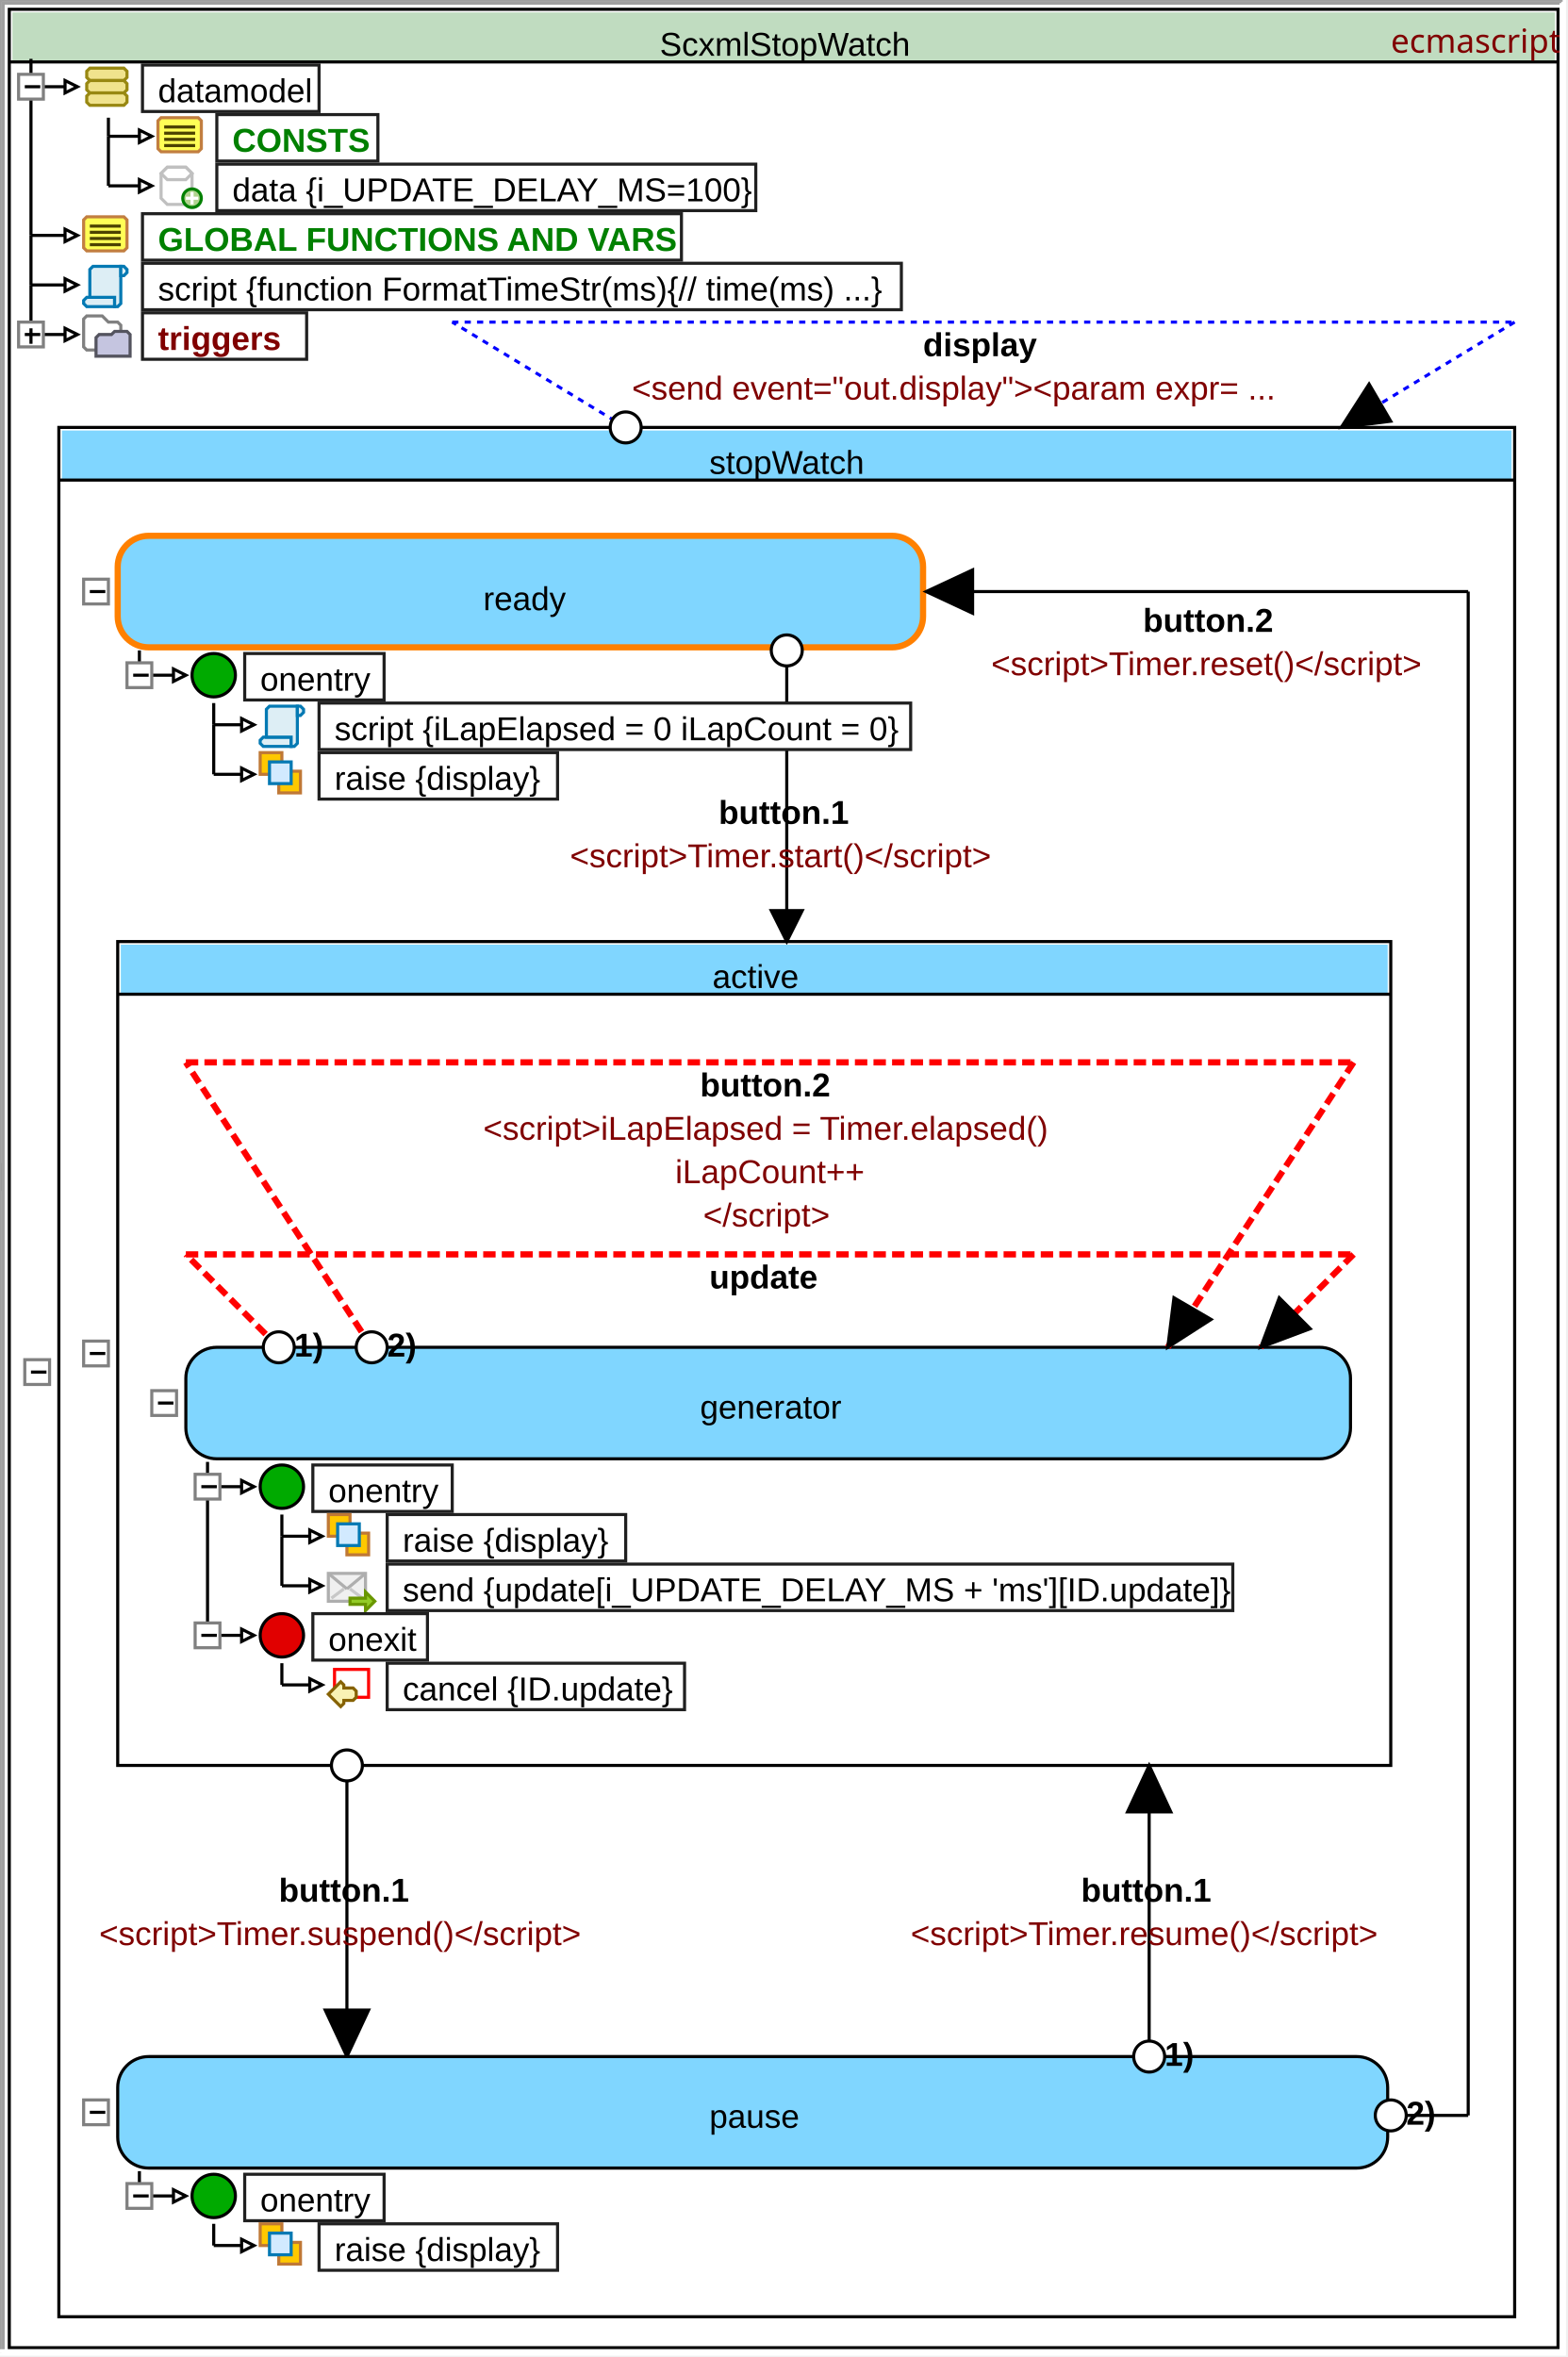
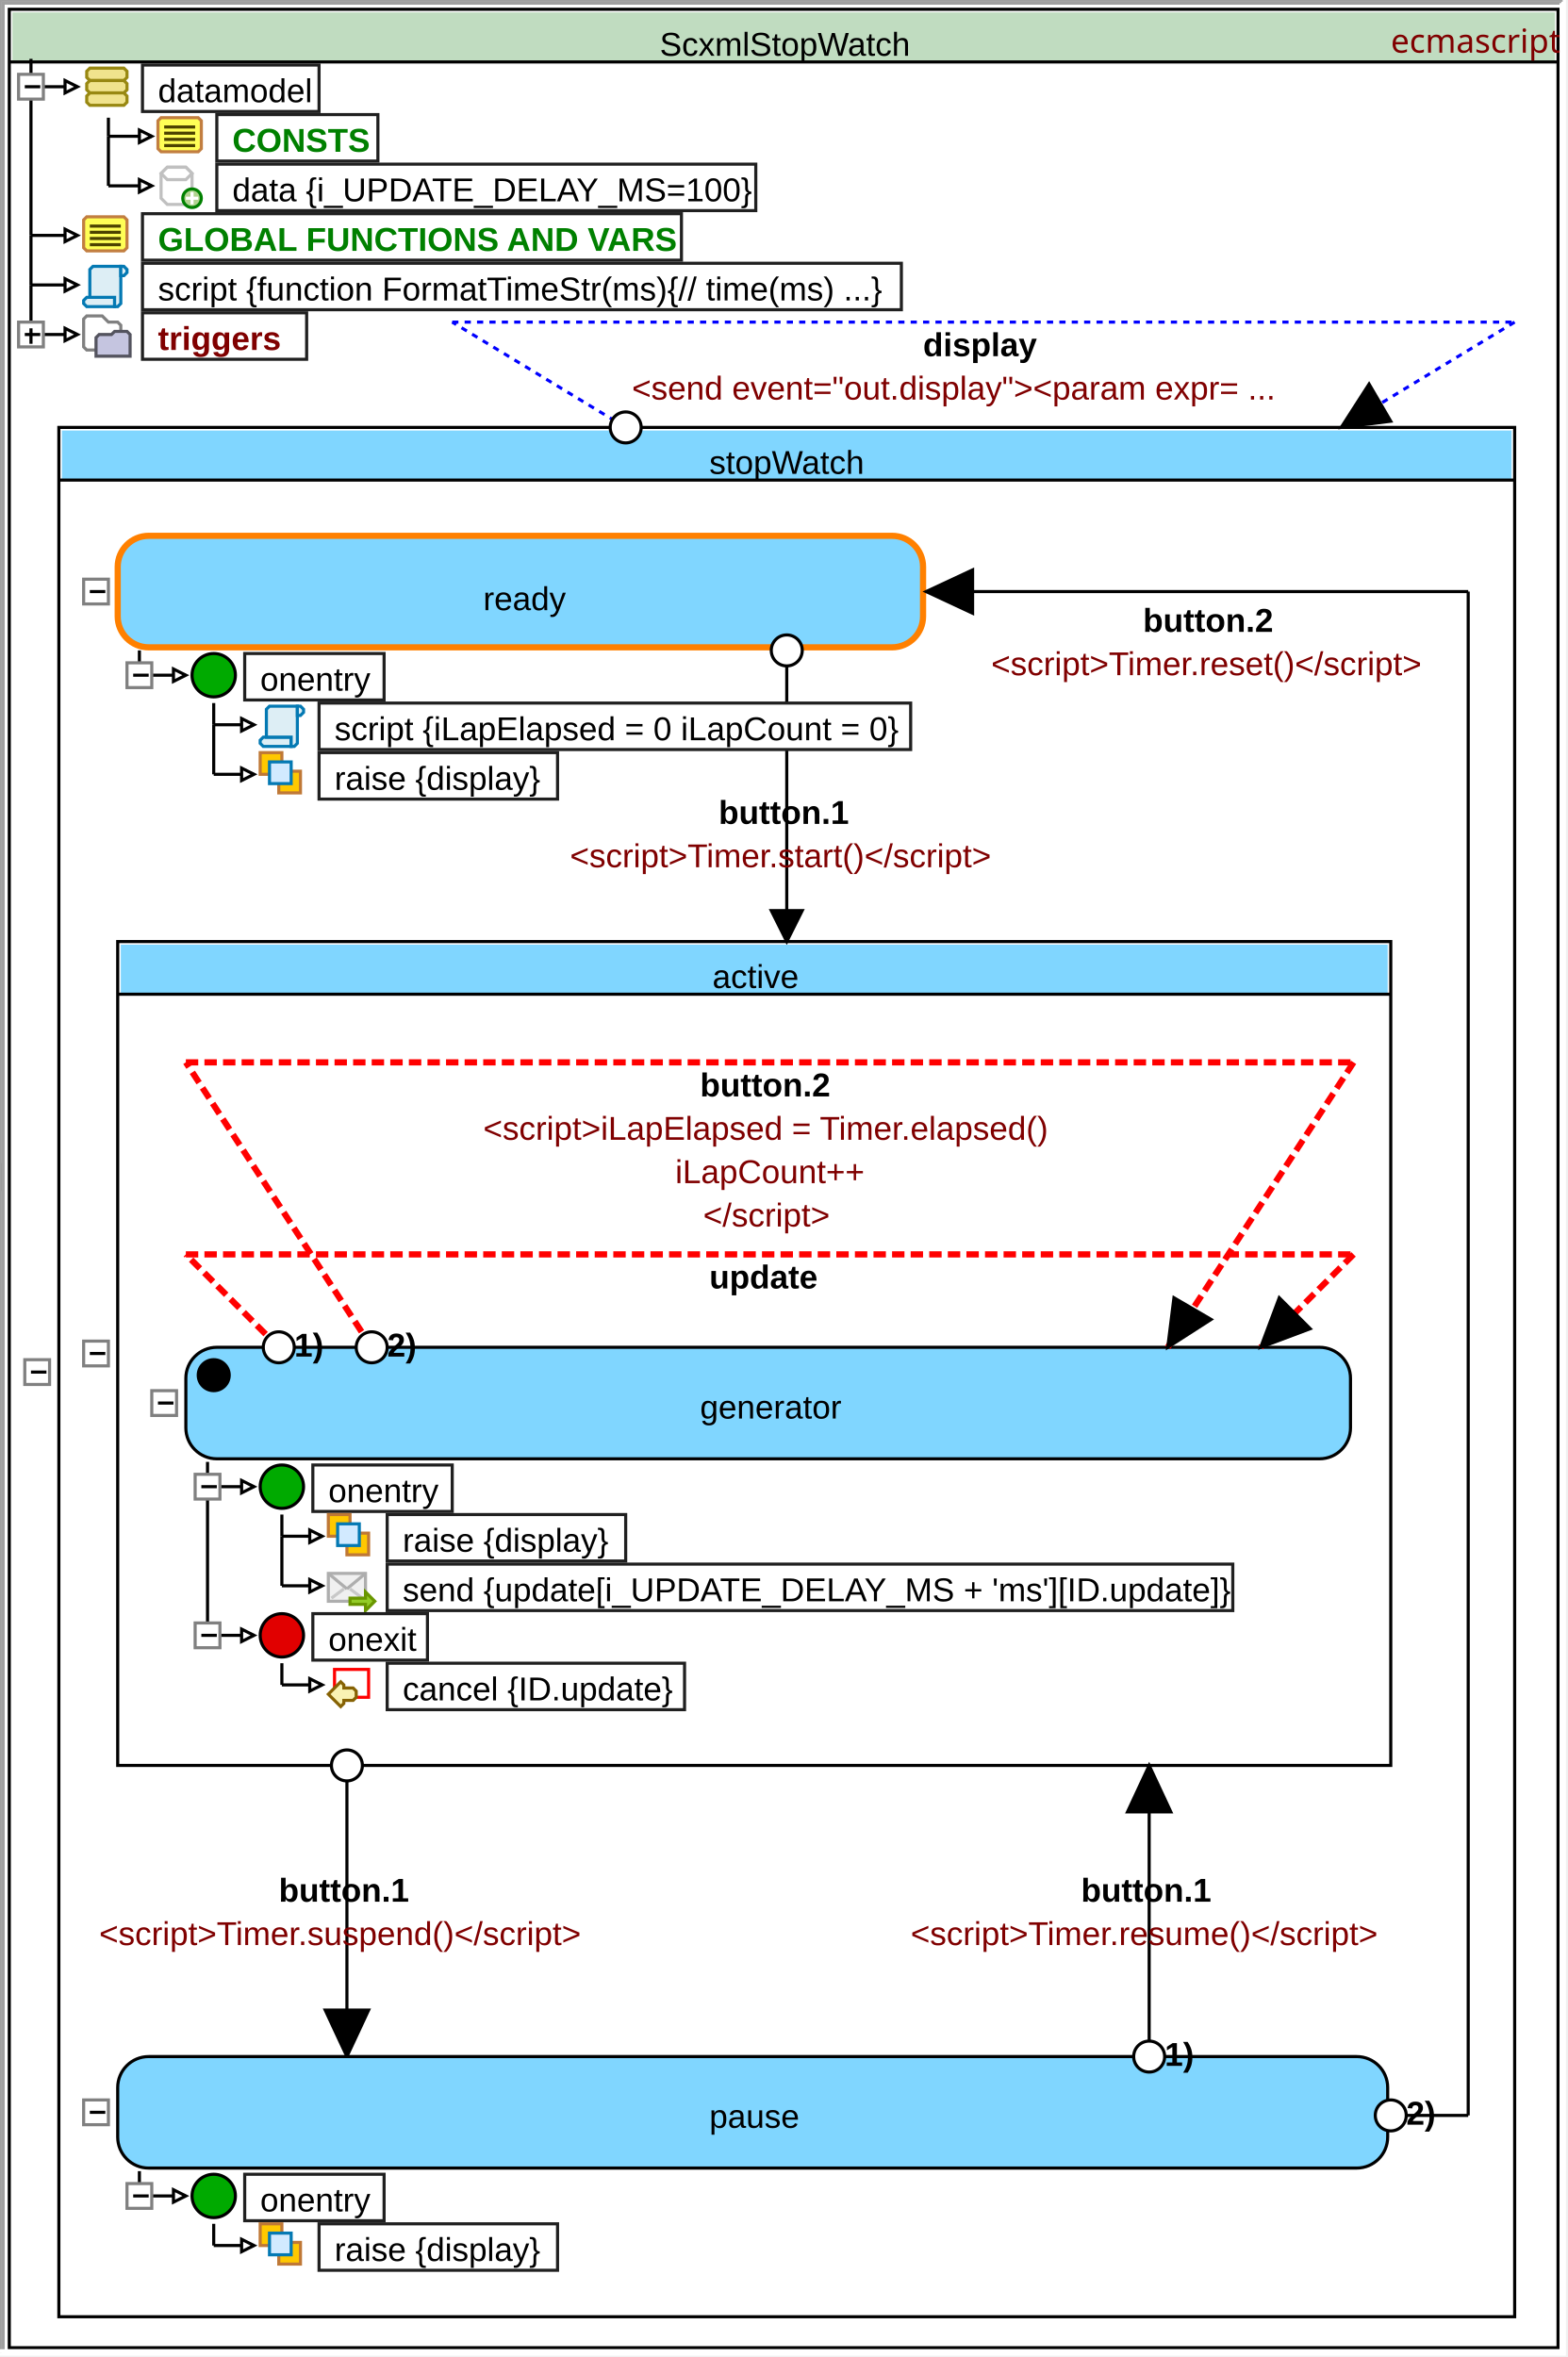
<svg xmlns="http://www.w3.org/2000/svg" version="1.1" baseProfile="full" width="506" height="761">
  <rect x="0" y="0" width="505" height="760" fill="white" />
  <polyline fill="none" stroke="rgb(160,160,160)" points="0,760 0,0 505,0 " />
  <polyline fill="none" stroke="white" points="505,0 505,760 -1,760 " />
  <polyline fill="none" stroke="rgb(160,160,160)" points="1,759 1,1 504,1 " />
  <polyline fill="none" stroke="white" points="504,1 504,759 0,759 " />
  <g clip-path="url(#Clip1)">
    <defs>
      <clipPath id="Clip1" style="clip-rule:nonzero">
        <rect x="0" y="0" width="505" height="760" />
      </clipPath>
    </defs>
    <g id="ScxmlStopWatch" class="TScxmlShape">
      <polygon fill="white" stroke="black" points="3,3 503,3 503,758 3,758 " />
      <rect x="4" y="4" width="498" height="16" fill="rgb(192,220,192)" />
      <line x1="3" y1="20" x2="503" y2="20" fill="none" stroke="black" />
      <text x="449" y="17" font-family="Tahoma" font-size="10.67" fill="maroon">
ecmascript
</text>
      <text x="213" y="18" font-family="Arial" font-size="10.67" fill="black">
ScxmlStopWatch
</text>
    </g>
    <line x1="10" y1="19" x2="10" y2="32" fill="none" stroke="black" />
    <line x1="14" y1="28" x2="25" y2="28" fill="none" stroke="black" />
    <polygon fill="rgb(255,255,255)" stroke="black" points="21,26 21,30 25,28 " />
    <line x1="10" y1="92" x2="10" y2="112" fill="none" stroke="black" />
    <line x1="14" y1="108" x2="25" y2="108" fill="none" stroke="black" />
    <polygon fill="rgb(255,255,255)" stroke="black" points="21,106 21,110 25,108 " />
    <line x1="10" y1="76" x2="10" y2="92" fill="none" stroke="black" />
    <line x1="10" y1="92" x2="25" y2="92" fill="none" stroke="black" />
    <polygon fill="rgb(255,255,255)" stroke="black" points="21,90 21,94 25,92 " />
    <line x1="10" y1="32" x2="10" y2="76" fill="none" stroke="black" />
    <line x1="10" y1="76" x2="25" y2="76" fill="none" stroke="black" />
    <polygon fill="rgb(255,255,255)" stroke="black" points="21,74 21,78 25,76 " />
    <polygon fill="white" stroke="gray" points="-8,376 0,376 0,384 -8,384 " />
    <line x1="-6" y1="380" x2="-1" y2="380" fill="none" stroke="black" />
    <g id="DatamodelStateShape1__40E594536E8466A3" class="TDatamodelStateShape">
      <polygon fill="rgb(240,227,141)" stroke="rgb(152,136,18)" points="28,23 29,22 40,22 41,23 41,25 40,26 29,26 28,25 " />
      <polygon fill="rgb(240,227,141)" stroke="rgb(152,136,18)" points="28,27 29,26 40,26 41,27 41,29 40,30 29,30 28,29 " />
      <polygon fill="rgb(240,227,141)" stroke="rgb(152,136,18)" points="28,31 29,30 40,30 41,31 41,33 40,34 29,34 28,33 " />
      <polygon fill="white" stroke="rgb(32,32,32)" points="46,21 103,21 103,36 46,36 " />
      <text x="51" y="33" font-family="Arial" font-size="10.67" fill="black">
datamodel
</text>
    </g>
    <line x1="35" y1="38" x2="35" y2="44" fill="none" stroke="black" />
    <line x1="35" y1="44" x2="49" y2="44" fill="none" stroke="black" />
    <polygon fill="rgb(255,255,255)" stroke="black" points="45,42 45,46 49,44 " />
    <line x1="35" y1="44" x2="35" y2="60" fill="none" stroke="black" />
    <line x1="35" y1="60" x2="49" y2="60" fill="none" stroke="black" />
    <polygon fill="rgb(255,255,255)" stroke="black" points="45,58 45,62 49,60 " />
    <polygon fill="white" stroke="gray" points="6,24 14,24 14,32 6,32 " />
    <line x1="8" y1="28" x2="13" y2="28" fill="none" stroke="black" />
    <g id="CommentShape1__40E5945664883ADC" class="TCommentShape">
      <polygon fill="rgb(255,255,86)" stroke="rgb(194,126,64)" points="51,39 52,38 64,38 65,39 65,48 64,49 52,49 51,48 " />
      <line x1="53" y1="41" x2="63" y2="41" fill="none" stroke="rgb(76,66,0)" />
      <line x1="53" y1="43" x2="63" y2="43" fill="none" stroke="rgb(76,66,0)" />
      <line x1="53" y1="45" x2="63" y2="45" fill="none" stroke="rgb(76,66,0)" />
      <line x1="53" y1="47" x2="63" y2="47" fill="none" stroke="rgb(76,66,0)" />
      <polygon fill="white" stroke="rgb(32,32,32)" points="70,37 122,37 122,52 70,52 " />
      <text x="75" y="49" font-family="Arial" font-size="10.67" font-weight="bold" fill="green">
CONSTS
</text>
    </g>
    <g id="DataChildShape4__40E594566A0096AF" class="TDataChildShape">
      <polygon fill="white" stroke="silver" points="52,56 54,54 60,54 62,56 62,64 60,66 54,66 52,64 " />
      <polygon fill="white" stroke="silver" points="52,56 54,54 60,54 62,56 60,58 54,58 " />
      <ellipse cx="62" cy="64" rx="3" ry="3" fill="rgb(177,211,144)" stroke="green" />
      <line x1="60" y1="64" x2="64" y2="64" fill="none" stroke="white" />
      <line x1="62" y1="62" x2="62" y2="66" fill="none" stroke="white" />
      <polygon fill="white" stroke="rgb(32,32,32)" points="70,53 244,53 244,68 70,68 " />
      <text x="75" y="65" font-family="Arial" font-size="10.67" fill="black">
data {i_UPDATE_DELAY_MS=100}
</text>
    </g>
    <g id="CommentShape2__40E59E6EE572D315" class="TCommentShape">
      <polygon fill="rgb(255,255,86)" stroke="rgb(194,126,64)" points="27,71 28,70 40,70 41,71 41,80 40,81 28,81 27,80 " />
      <line x1="29" y1="73" x2="39" y2="73" fill="none" stroke="rgb(76,66,0)" />
      <line x1="29" y1="75" x2="39" y2="75" fill="none" stroke="rgb(76,66,0)" />
      <line x1="29" y1="77" x2="39" y2="77" fill="none" stroke="rgb(76,66,0)" />
      <line x1="29" y1="79" x2="39" y2="79" fill="none" stroke="rgb(76,66,0)" />
      <polygon fill="white" stroke="rgb(32,32,32)" points="46,69 220,69 220,84 46,84 " />
      <text x="51" y="81" font-family="Arial" font-size="10.67" font-weight="bold" fill="green">
GLOBAL FUNCTIONS AND VARS
</text>
    </g>
    <g id="ScriptShape2__40E59E6EB0757480" class="TScriptShape">
      <polygon fill="rgb(221,238,245)" stroke="rgb(4,121,179)" points="37,99 37,96 28,96 27,97 27,98 28,99 " />
      <polygon fill="rgb(221,238,245)" stroke="rgb(4,121,179)" points="29,96 29,87 30,86 39,86 39,98 38,99 38,99 37,99 37,96 " />
      <polygon fill="rgb(221,238,245)" stroke="rgb(4,121,179)" points="39,86 40,86 41,87 41,88 40,89 39,89 " />
      <polygon fill="white" stroke="rgb(32,32,32)" points="46,85 291,85 291,100 46,100 " />
      <text x="51" y="97" font-family="Arial" font-size="10.67" fill="black">
script {function FormatTimeStr(ms){// time(ms) ...}
</text>
    </g>
    <g id="VirtualFolderShape1__40E59454FBA888A1" class="TVirtualFolderShape">
      <polygon fill="white" stroke="gray" points="27,103 28,102 33,102 35,104 38,104 39,105 39,113 28,113 27,112 " />
      <polygon fill="rgb(197,197,224)" stroke="rgb(84,84,95)" points="31,115 31,109 32,108 36,108 37,107 41,107 42,108 42,115 " />
      <polygon fill="white" stroke="rgb(32,32,32)" points="46,101 99,101 99,116 46,116 " />
      <text x="51" y="113" font-family="Arial" font-size="10.67" font-weight="bold" fill="maroon">
triggers
</text>
    </g>
    <polygon fill="white" stroke="gray" points="6,104 14,104 14,112 6,112 " />
    <line x1="8" y1="108" x2="13" y2="108" fill="none" stroke="black" />
    <line x1="10" y1="106" x2="10" y2="111" fill="none" stroke="black" />
    <g id="stopWatch" class="TStateShape">
      <polygon fill="none" stroke="black" points="19,138 489,138 489,748 19,748 " />
      <rect x="20" y="139" width="468" height="16" fill="rgb(128,214,255)" />
      <line x1="19" y1="155" x2="489" y2="155" fill="none" stroke="black" />
      <text x="229" y="153" font-family="Arial" font-size="10.67" fill="black">
stopWatch
</text>
    </g>
    <g id="StateMachineConnection7__40E594745765B931" class="TStateMachineConnection">
      <line x1="202" y1="138" x2="146" y2="104" fill="none" stroke="blue" stroke-dasharray="2, 2" />
      <line x1="146" y1="104" x2="489" y2="104" fill="none" stroke="blue" stroke-dasharray="2, 2" />
      <line x1="489" y1="104" x2="433" y2="138" fill="none" stroke="blue" stroke-dasharray="2, 2" />
      <ellipse cx="202" cy="138" rx="5" ry="5" fill="white" stroke="black" />
      <polygon fill="black" stroke="black" points="442,124 449,136 433,138 " />
      <text x="298" y="115" font-family="Arial" font-size="10.67" font-weight="bold" fill="black">
display
</text>
      <text x="204" y="129" font-family="Arial" font-size="10.67" fill="maroon">
&lt;send event="out.display"&gt;
&lt;param expr= ...
</text>
    </g>
    <polygon fill="white" stroke="gray" points="8,439 16,439 16,447 8,447 " />
    <line x1="10" y1="443" x2="15" y2="443" fill="none" stroke="black" />
    <g id="ready" class="TStateShape">
      <rect x="38" y="173" width="260" height="36" fill="rgb(128,214,255)" stroke="rgb(255,128,0)" stroke-width="2" rx="10" ry="10" />
      <text x="156" y="197" font-family="Arial" font-size="10.67" fill="black">
ready
</text>
    </g>
    <g id="StateMachineConnection1__40E5944C607838DF" class="TStateMachineConnection">
      <line x1="254" y1="210" x2="254" y2="304" fill="none" stroke="black" />
      <ellipse cx="254" cy="210" rx="5" ry="5" fill="white" stroke="black" />
      <polygon fill="black" stroke="black" points="249,294 259,294 254,304 " />
      <text x="232" y="266" font-family="Arial" font-size="10.67" font-weight="bold" fill="black">
button.1
</text>
      <text x="184" y="280" font-family="Arial" font-size="10.67" fill="maroon">
&lt;script&gt;Timer.start()&lt;/script&gt;
</text>
    </g>
    <line x1="45" y1="210" x2="45" y2="214" fill="none" stroke="black" />
    <line x1="49" y1="218" x2="60" y2="218" fill="none" stroke="black" />
    <polygon fill="rgb(255,255,255)" stroke="black" points="56,216 56,220 60,218 " />
    <polygon fill="white" stroke="gray" points="27,187 35,187 35,195 27,195 " />
    <line x1="29" y1="191" x2="34" y2="191" fill="none" stroke="black" />
    <g id="OnEntryStateShape2__40E59459CFDC0D63" class="TOnEntryStateShape">
      <ellipse cx="69" cy="218" rx="7" ry="7" fill="rgb(0,170,0)" stroke="black" />
      <polygon fill="white" stroke="rgb(32,32,32)" points="79,211 124,211 124,226 79,226 " />
      <text x="84" y="223" font-family="Arial" font-size="10.67" fill="black">
onentry
</text>
    </g>
    <line x1="69" y1="234" x2="69" y2="250" fill="none" stroke="black" />
    <line x1="69" y1="250" x2="82" y2="250" fill="none" stroke="black" />
    <polygon fill="rgb(255,255,255)" stroke="black" points="78,248 78,252 82,250 " />
    <line x1="69" y1="227" x2="69" y2="234" fill="none" stroke="black" />
    <line x1="69" y1="234" x2="82" y2="234" fill="none" stroke="black" />
    <polygon fill="rgb(255,255,255)" stroke="black" points="78,232 78,236 82,234 " />
    <polygon fill="white" stroke="gray" points="41,214 49,214 49,222 41,222 " />
    <line x1="43" y1="218" x2="48" y2="218" fill="none" stroke="black" />
    <g id="ScriptShape1__40E59479AC20C7B7" class="TScriptShape">
      <polygon fill="rgb(221,238,245)" stroke="rgb(4,121,179)" points="94,241 94,238 85,238 84,239 84,240 85,241 " />
      <polygon fill="rgb(221,238,245)" stroke="rgb(4,121,179)" points="86,238 86,229 87,228 96,228 96,240 95,241 95,241 94,241 94,238 " />
      <polygon fill="rgb(221,238,245)" stroke="rgb(4,121,179)" points="96,228 97,228 98,229 98,230 97,231 96,231 " />
      <polygon fill="white" stroke="rgb(32,32,32)" points="103,227 294,227 294,242 103,242 " />
      <text x="108" y="239" font-family="Arial" font-size="10.67" fill="black">
script {iLapElapsed = 0 iLapCount = 0}
</text>
    </g>
    <g id="RaiseShape1__40E59475F76E5D4C" class="TRaiseShape">
      <polygon fill="rgb(255,200,0)" stroke="rgb(191,120,54)" points="84,243 91,243 91,250 84,250 " />
      <polygon fill="rgb(255,200,0)" stroke="rgb(191,120,54)" points="90,249 97,249 97,256 90,256 " />
      <polygon fill="rgb(210,234,255)" stroke="rgb(4,121,179)" points="87,246 94,246 94,253 87,253 " />
      <polygon fill="white" stroke="rgb(32,32,32)" points="103,243 180,243 180,258 103,258 " />
      <text x="108" y="255" font-family="Arial" font-size="10.67" fill="black">
raise {display}
</text>
    </g>
    <g id="active" class="TStateShape">
      <polygon fill="none" stroke="black" points="38,304 449,304 449,570 38,570 " />
      <rect x="39" y="305" width="409" height="16" fill="rgb(128,214,255)" />
      <line x1="38" y1="321" x2="449" y2="321" fill="none" stroke="black" />
      <text x="230" y="319" font-family="Arial" font-size="10.67" fill="black">
active
</text>
    </g>
    <g id="StateMachineConnection5__40E59458DF1B4DBB" class="TStateMachineConnection">
      <line x1="112" y1="570" x2="112" y2="664" fill="none" stroke="black" />
      <ellipse cx="112" cy="570" rx="5" ry="5" fill="white" stroke="black" />
      <polygon fill="black" stroke="black" points="105,649 119,649 112,664 " />
      <text x="90" y="614" font-family="Arial" font-size="10.67" font-weight="bold" fill="black">
button.1
</text>
      <text x="32" y="628" font-family="Arial" font-size="10.67" fill="maroon">
&lt;script&gt;Timer.suspend()&lt;/script&gt;
</text>
    </g>
    <polygon fill="white" stroke="gray" points="27,433 35,433 35,441 27,441 " />
    <line x1="29" y1="437" x2="34" y2="437" fill="none" stroke="black" />
    <g id="generator" class="TStateShape">
      <rect x="60" y="435" width="376" height="36" fill="rgb(128,214,255)" stroke="black" rx="10" ry="10" />
+       <ellipse cx="69" cy="444" rx="5" ry="5" fill="black" stroke="black" />
      <text x="226" y="458" font-family="Arial" font-size="10.67" fill="black">
generator
</text>
    </g>
    <line x1="67" y1="472" x2="67" y2="476" fill="none" stroke="black" />
    <line x1="71" y1="480" x2="82" y2="480" fill="none" stroke="black" />
    <polygon fill="rgb(255,255,255)" stroke="black" points="78,478 78,482 82,480 " />
    <g id="StateMachineConnection4__40E59455581A0B64" class="TStateMachineConnection">
      <line x1="90" y1="435" x2="60" y2="405" fill="none" stroke="red" stroke-width="2" stroke-dasharray="4, 2" />
      <line x1="60" y1="405" x2="437" y2="405" fill="none" stroke="red" stroke-width="2" stroke-dasharray="4, 2" />
      <line x1="437" y1="405" x2="407" y2="435" fill="none" stroke="red" stroke-width="2" stroke-dasharray="4, 2" />
      <ellipse cx="90" cy="435" rx="5" ry="5" fill="white" stroke="black" />
      <polygon fill="black" stroke="black" points="413,419 423,429 407,435 " />
      <text x="229" y="416" font-family="Arial" font-size="10.67" font-weight="bold" fill="black">
update
</text>
      <text x="95" y="438" font-family="Arial" font-size="10.67" font-weight="bold" fill="black">
1)
</text>
    </g>
    <g id="StateMachineConnection3__40E59455A7F65D21" class="TStateMachineConnection">
      <line x1="120" y1="435" x2="60" y2="343" fill="none" stroke="red" stroke-width="2" stroke-dasharray="4, 2" />
      <line x1="60" y1="343" x2="437" y2="343" fill="none" stroke="red" stroke-width="2" stroke-dasharray="4, 2" />
      <line x1="437" y1="343" x2="377" y2="435" fill="none" stroke="red" stroke-width="2" stroke-dasharray="4, 2" />
      <ellipse cx="120" cy="435" rx="5" ry="5" fill="white" stroke="black" />
      <polygon fill="black" stroke="black" points="379,419 391,426 377,435 " />
      <text x="226" y="354" font-family="Arial" font-size="10.67" font-weight="bold" fill="black">
button.2
</text>
      <text x="156" y="368" font-family="Arial" font-size="10.67" fill="maroon">
&lt;script&gt;iLapElapsed = Timer.elapsed()
</text>
      <text x="218" y="382" font-family="Arial" font-size="10.67" fill="maroon">
iLapCount++
</text>
      <text x="227" y="396" font-family="Arial" font-size="10.67" fill="maroon">
&lt;/script&gt;
</text>
      <text x="125" y="438" font-family="Arial" font-size="10.67" font-weight="bold" fill="black">
2)
</text>
    </g>
    <line x1="67" y1="484" x2="67" y2="524" fill="none" stroke="black" />
    <line x1="71" y1="528" x2="82" y2="528" fill="none" stroke="black" />
    <polygon fill="rgb(255,255,255)" stroke="black" points="78,526 78,530 82,528 " />
    <polygon fill="white" stroke="gray" points="49,449 57,449 57,457 49,457 " />
    <line x1="51" y1="453" x2="56" y2="453" fill="none" stroke="black" />
    <g id="OnEntryStateShape1__40E59453AE1232C9" class="TOnEntryStateShape">
      <ellipse cx="91" cy="480" rx="7" ry="7" fill="rgb(0,170,0)" stroke="black" />
      <polygon fill="white" stroke="rgb(32,32,32)" points="101,473 146,473 146,488 101,488 " />
      <text x="106" y="485" font-family="Arial" font-size="10.67" fill="black">
onentry
</text>
    </g>
    <line x1="91" y1="496" x2="91" y2="512" fill="none" stroke="black" />
    <line x1="91" y1="512" x2="104" y2="512" fill="none" stroke="black" />
    <polygon fill="rgb(255,255,255)" stroke="black" points="100,510 100,514 104,512 " />
    <line x1="91" y1="489" x2="91" y2="496" fill="none" stroke="black" />
    <line x1="91" y1="496" x2="104" y2="496" fill="none" stroke="black" />
    <polygon fill="rgb(255,255,255)" stroke="black" points="100,494 100,498 104,496 " />
    <polygon fill="white" stroke="gray" points="63,476 71,476 71,484 63,484 " />
    <line x1="65" y1="480" x2="70" y2="480" fill="none" stroke="black" />
    <g id="RaiseShape3__40E59479AF721402" class="TRaiseShape">
      <polygon fill="rgb(255,200,0)" stroke="rgb(191,120,54)" points="106,489 113,489 113,496 106,496 " />
      <polygon fill="rgb(255,200,0)" stroke="rgb(191,120,54)" points="112,495 119,495 119,502 112,502 " />
      <polygon fill="rgb(210,234,255)" stroke="rgb(4,121,179)" points="109,492 116,492 116,499 109,499 " />
      <polygon fill="white" stroke="rgb(32,32,32)" points="125,489 202,489 202,504 125,504 " />
      <text x="130" y="501" font-family="Arial" font-size="10.67" fill="black">
raise {display}
</text>
    </g>
    <g id="SendShape1__40E59453AECA1669" class="TSendShape">
      <polygon fill="rgb(240,240,240)" stroke="rgb(174,174,174)" points="106,508 118,508 118,517 106,517 " />
      <line x1="106" y1="508" x2="112" y2="513" fill="none" stroke="rgb(174,174,174)" />
      <line x1="118" y1="508" x2="112" y2="513" fill="none" stroke="rgb(174,174,174)" />
      <line x1="107" y1="516" x2="111" y2="513" fill="none" stroke="rgb(200,200,200)" />
      <line x1="117" y1="516" x2="113" y2="513" fill="none" stroke="rgb(200,200,200)" />
      <polygon fill="rgb(147,204,39)" stroke="rgb(105,150,0)" points="113,516 118,516 118,514 121,517 118,520 118,518 113,518 " />
      <polygon fill="white" stroke="rgb(32,32,32)" points="125,505 398,505 398,520 125,520 " />
      <text x="130" y="517" font-family="Arial" font-size="10.67" fill="black">
send {update[i_UPDATE_DELAY_MS + 'ms'][ID.update]}
</text>
    </g>
    <g id="OnExitStateShape1__40E59454ECB467F3" class="TOnExitStateShape">
      <ellipse cx="91" cy="528" rx="7" ry="7" fill="rgb(225,0,0)" stroke="black" />
      <polygon fill="white" stroke="rgb(32,32,32)" points="101,521 138,521 138,536 101,536 " />
      <text x="106" y="533" font-family="Arial" font-size="10.67" fill="black">
onexit
</text>
    </g>
    <line x1="91" y1="537" x2="91" y2="544" fill="none" stroke="black" />
    <line x1="91" y1="544" x2="104" y2="544" fill="none" stroke="black" />
    <polygon fill="rgb(255,255,255)" stroke="black" points="100,542 100,546 104,544 " />
    <polygon fill="white" stroke="gray" points="63,524 71,524 71,532 63,532 " />
    <line x1="65" y1="528" x2="70" y2="528" fill="none" stroke="black" />
    <g id="CancelShape1__40E59454ED4234DF" class="TCancelShape">
      <polygon fill="white" stroke="red" points="108,539 119,539 119,548 108,548 " />
      <polygon fill="rgb(249,242,180)" stroke="rgb(134,98,4)" points="106,547 110,543 111,544 111,545 114,545 115,546 115,548 114,549 111,549 111,550 110,551 " />
      <polygon fill="white" stroke="rgb(32,32,32)" points="125,537 221,537 221,552 125,552 " />
      <text x="130" y="549" font-family="Arial" font-size="10.67" fill="black">
cancel {ID.update}
</text>
    </g>
    <g id="pause" class="TStateShape">
      <rect x="38" y="664" width="410" height="36" fill="rgb(128,214,255)" stroke="black" rx="10" ry="10" />
      <text x="229" y="687" font-family="Arial" font-size="10.67" fill="black">
pause
</text>
    </g>
    <g id="StateMachineConnection2__40E5944C639357FF" class="TStateMachineConnection">
      <line x1="371" y1="664" x2="371" y2="570" fill="none" stroke="black" />
      <ellipse cx="371" cy="664" rx="5" ry="5" fill="white" stroke="black" />
      <polygon fill="black" stroke="black" points="378,585 364,585 371,570 " />
      <text x="349" y="614" font-family="Arial" font-size="10.67" font-weight="bold" fill="black">
button.1
</text>
      <text x="294" y="628" font-family="Arial" font-size="10.67" fill="maroon">
&lt;script&gt;Timer.resume()&lt;/script&gt;
</text>
      <text x="376" y="667" font-family="Arial" font-size="10.67" font-weight="bold" fill="black">
1)
</text>
    </g>
    <g id="StateMachineConnection6__40E5944CD8620342" class="TStateMachineConnection">
      <line x1="449" y1="683" x2="474" y2="683" fill="none" stroke="black" />
      <line x1="474" y1="683" x2="474" y2="191" fill="none" stroke="black" />
      <line x1="474" y1="191" x2="299" y2="191" fill="none" stroke="black" />
      <ellipse cx="449" cy="683" rx="5" ry="5" fill="white" stroke="black" />
      <polygon fill="black" stroke="black" points="314,184 314,198 299,191 " />
      <text x="369" y="204" font-family="Arial" font-size="10.67" font-weight="bold" fill="black">
button.2
</text>
      <text x="320" y="218" font-family="Arial" font-size="10.67" fill="maroon">
&lt;script&gt;Timer.reset()&lt;/script&gt;
</text>
      <text x="454" y="686" font-family="Arial" font-size="10.67" font-weight="bold" fill="black">
2)
</text>
    </g>
    <line x1="45" y1="701" x2="45" y2="705" fill="none" stroke="black" />
    <line x1="49" y1="709" x2="60" y2="709" fill="none" stroke="black" />
    <polygon fill="rgb(255,255,255)" stroke="black" points="56,707 56,711 60,709 " />
    <polygon fill="white" stroke="gray" points="27,678 35,678 35,686 27,686 " />
    <line x1="29" y1="682" x2="34" y2="682" fill="none" stroke="black" />
    <g id="OnEntryStateShape3__40E59474473B0725" class="TOnEntryStateShape">
      <ellipse cx="69" cy="709" rx="7" ry="7" fill="rgb(0,170,0)" stroke="black" />
      <polygon fill="white" stroke="rgb(32,32,32)" points="79,702 124,702 124,717 79,717 " />
      <text x="84" y="714" font-family="Arial" font-size="10.67" fill="black">
onentry
</text>
    </g>
    <line x1="69" y1="718" x2="69" y2="725" fill="none" stroke="black" />
    <line x1="69" y1="725" x2="82" y2="725" fill="none" stroke="black" />
    <polygon fill="rgb(255,255,255)" stroke="black" points="78,723 78,727 82,725 " />
    <polygon fill="white" stroke="gray" points="41,705 49,705 49,713 41,713 " />
    <line x1="43" y1="709" x2="48" y2="709" fill="none" stroke="black" />
    <g id="RaiseShape2__40E59479AE2EFC55" class="TRaiseShape">
      <polygon fill="rgb(255,200,0)" stroke="rgb(191,120,54)" points="84,718 91,718 91,725 84,725 " />
      <polygon fill="rgb(255,200,0)" stroke="rgb(191,120,54)" points="90,724 97,724 97,731 90,731 " />
      <polygon fill="rgb(210,234,255)" stroke="rgb(4,121,179)" points="87,721 94,721 94,728 87,728 " />
      <polygon fill="white" stroke="rgb(32,32,32)" points="103,718 180,718 180,733 103,733 " />
      <text x="108" y="730" font-family="Arial" font-size="10.67" fill="black">
raise {display}
</text>
    </g>
-     <polygon fill="silver" stroke="silver" points="-15,-13 -5,-13 -5,761 -15,761 " />
  </g>
  <polyline fill="none" stroke="rgb(160,160,160)" points="0,760 0,0 505,0 " />
  <polyline fill="none" stroke="white" points="505,0 505,760 -1,760 " />
  <polyline fill="none" stroke="rgb(160,160,160)" points="1,759 1,1 504,1 " />
  <polyline fill="none" stroke="white" points="504,1 504,759 0,759 " />
</svg>
